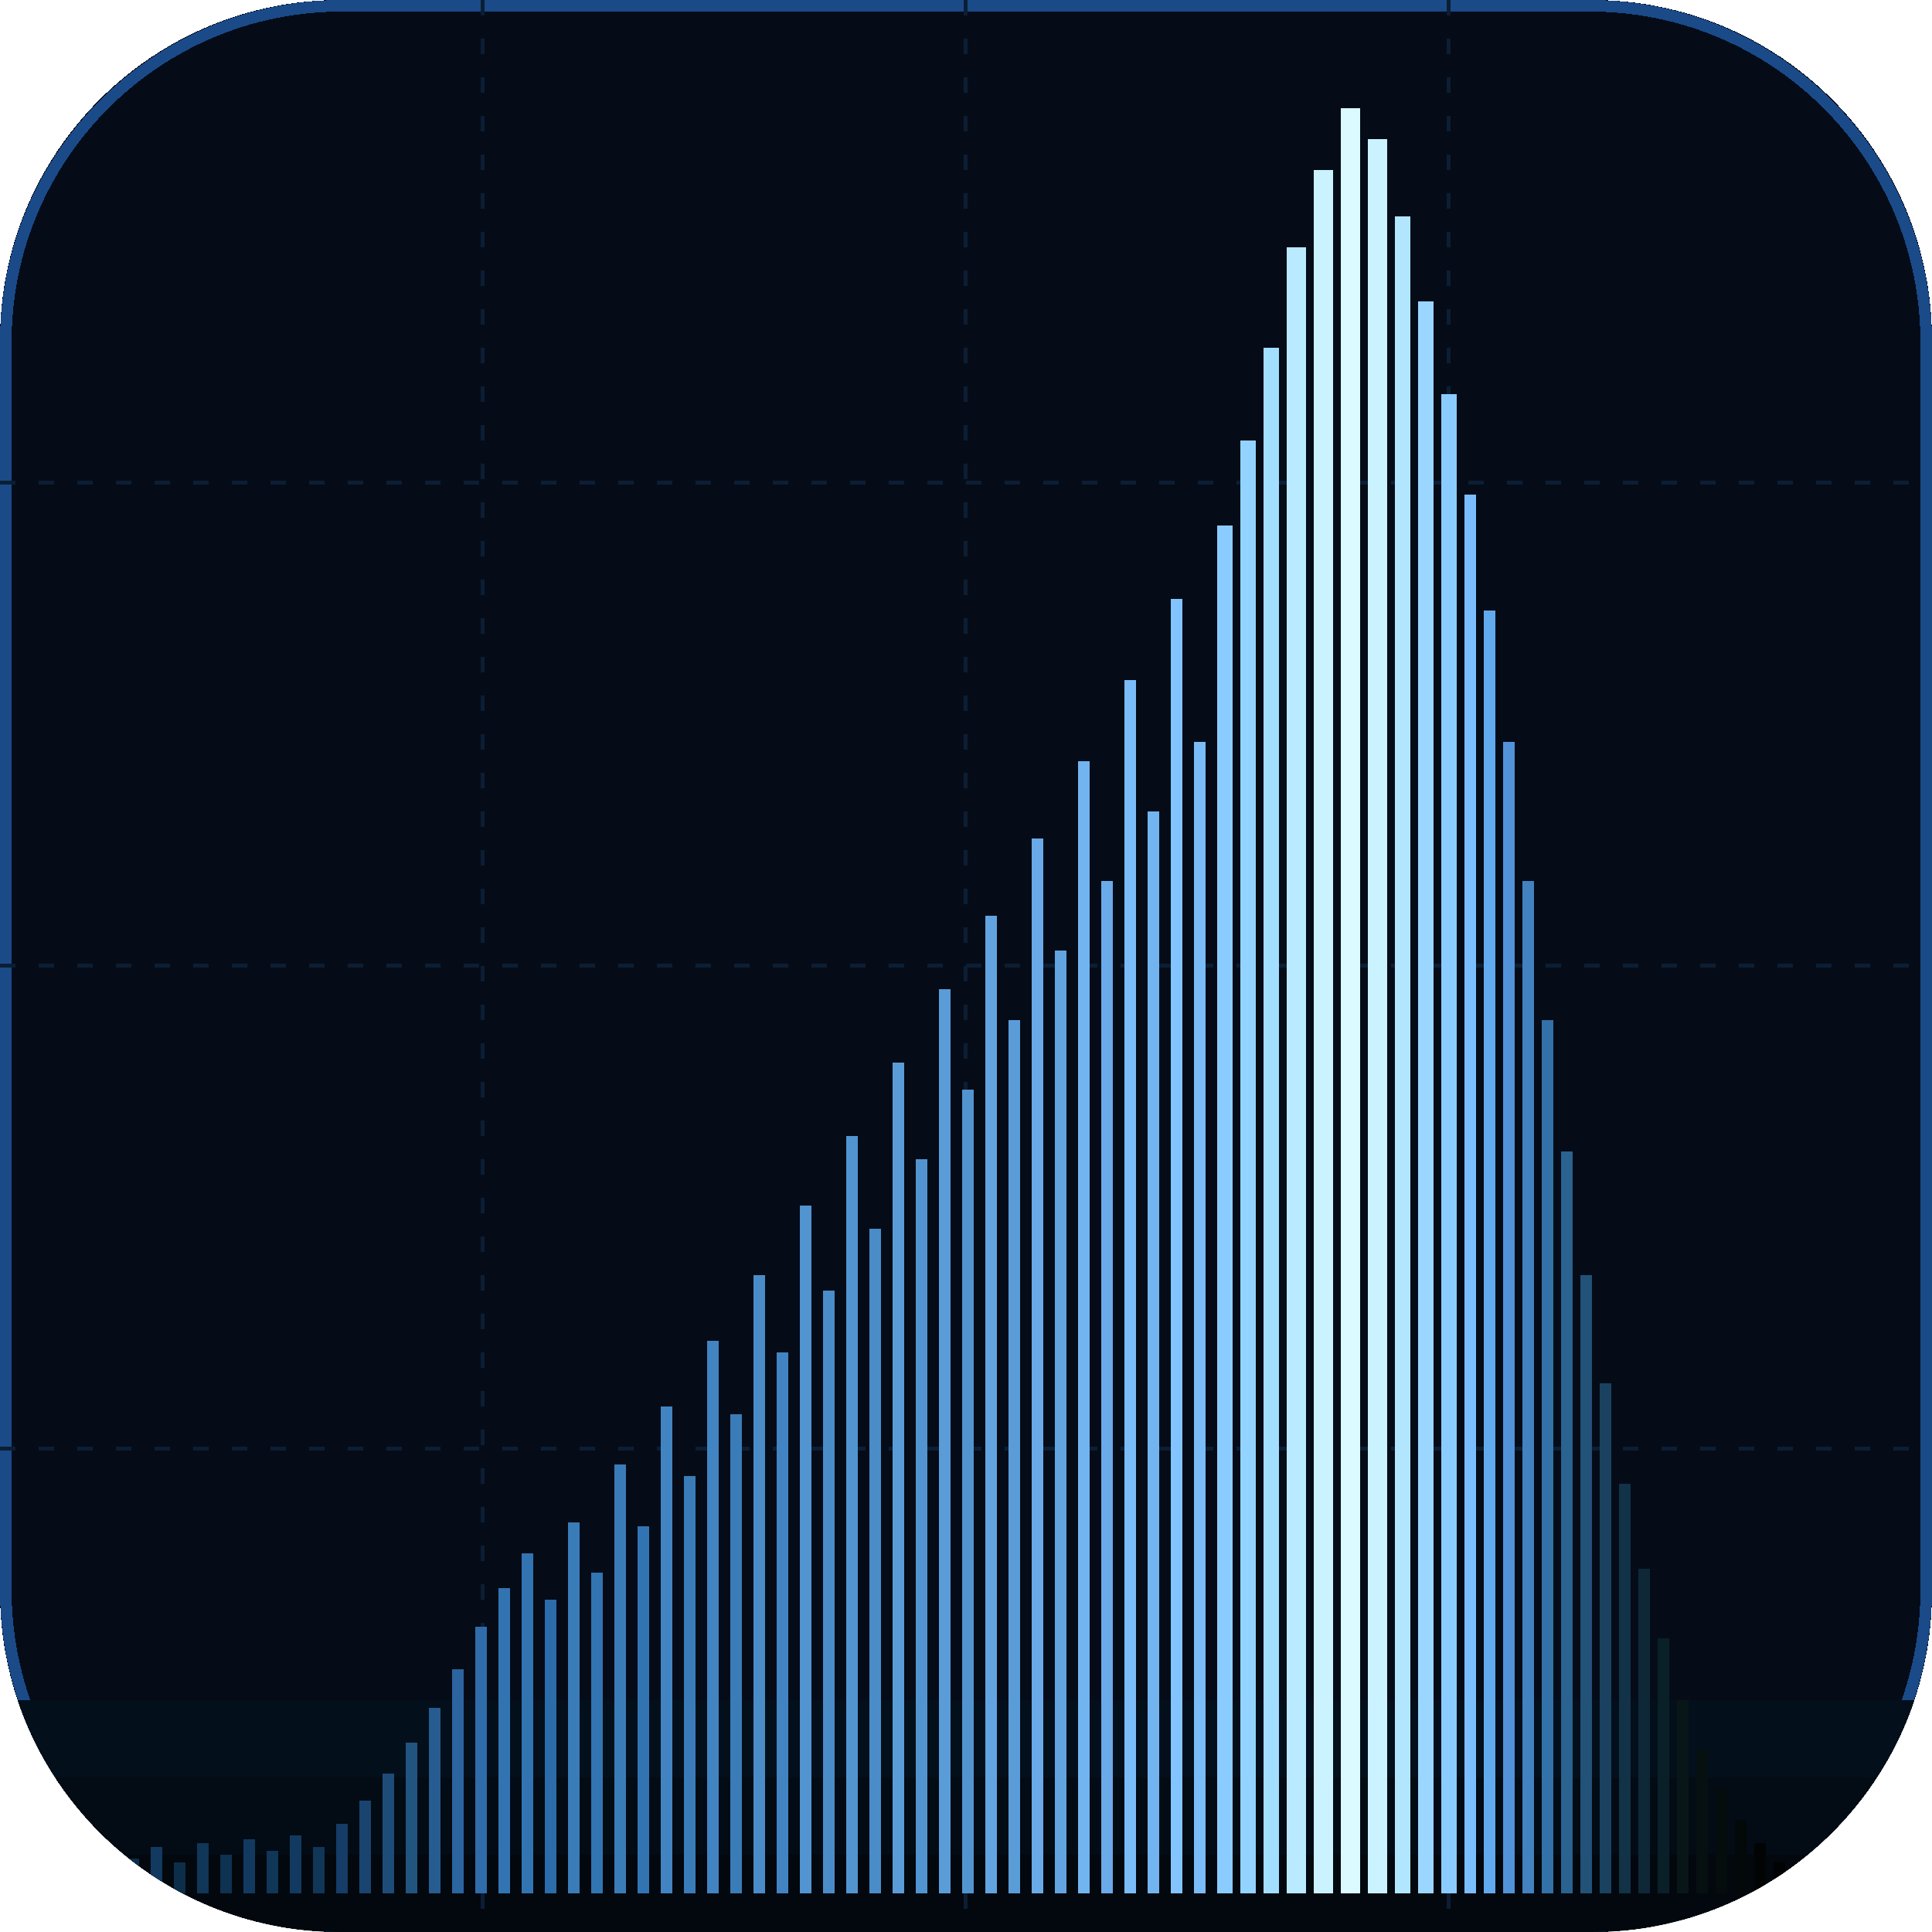
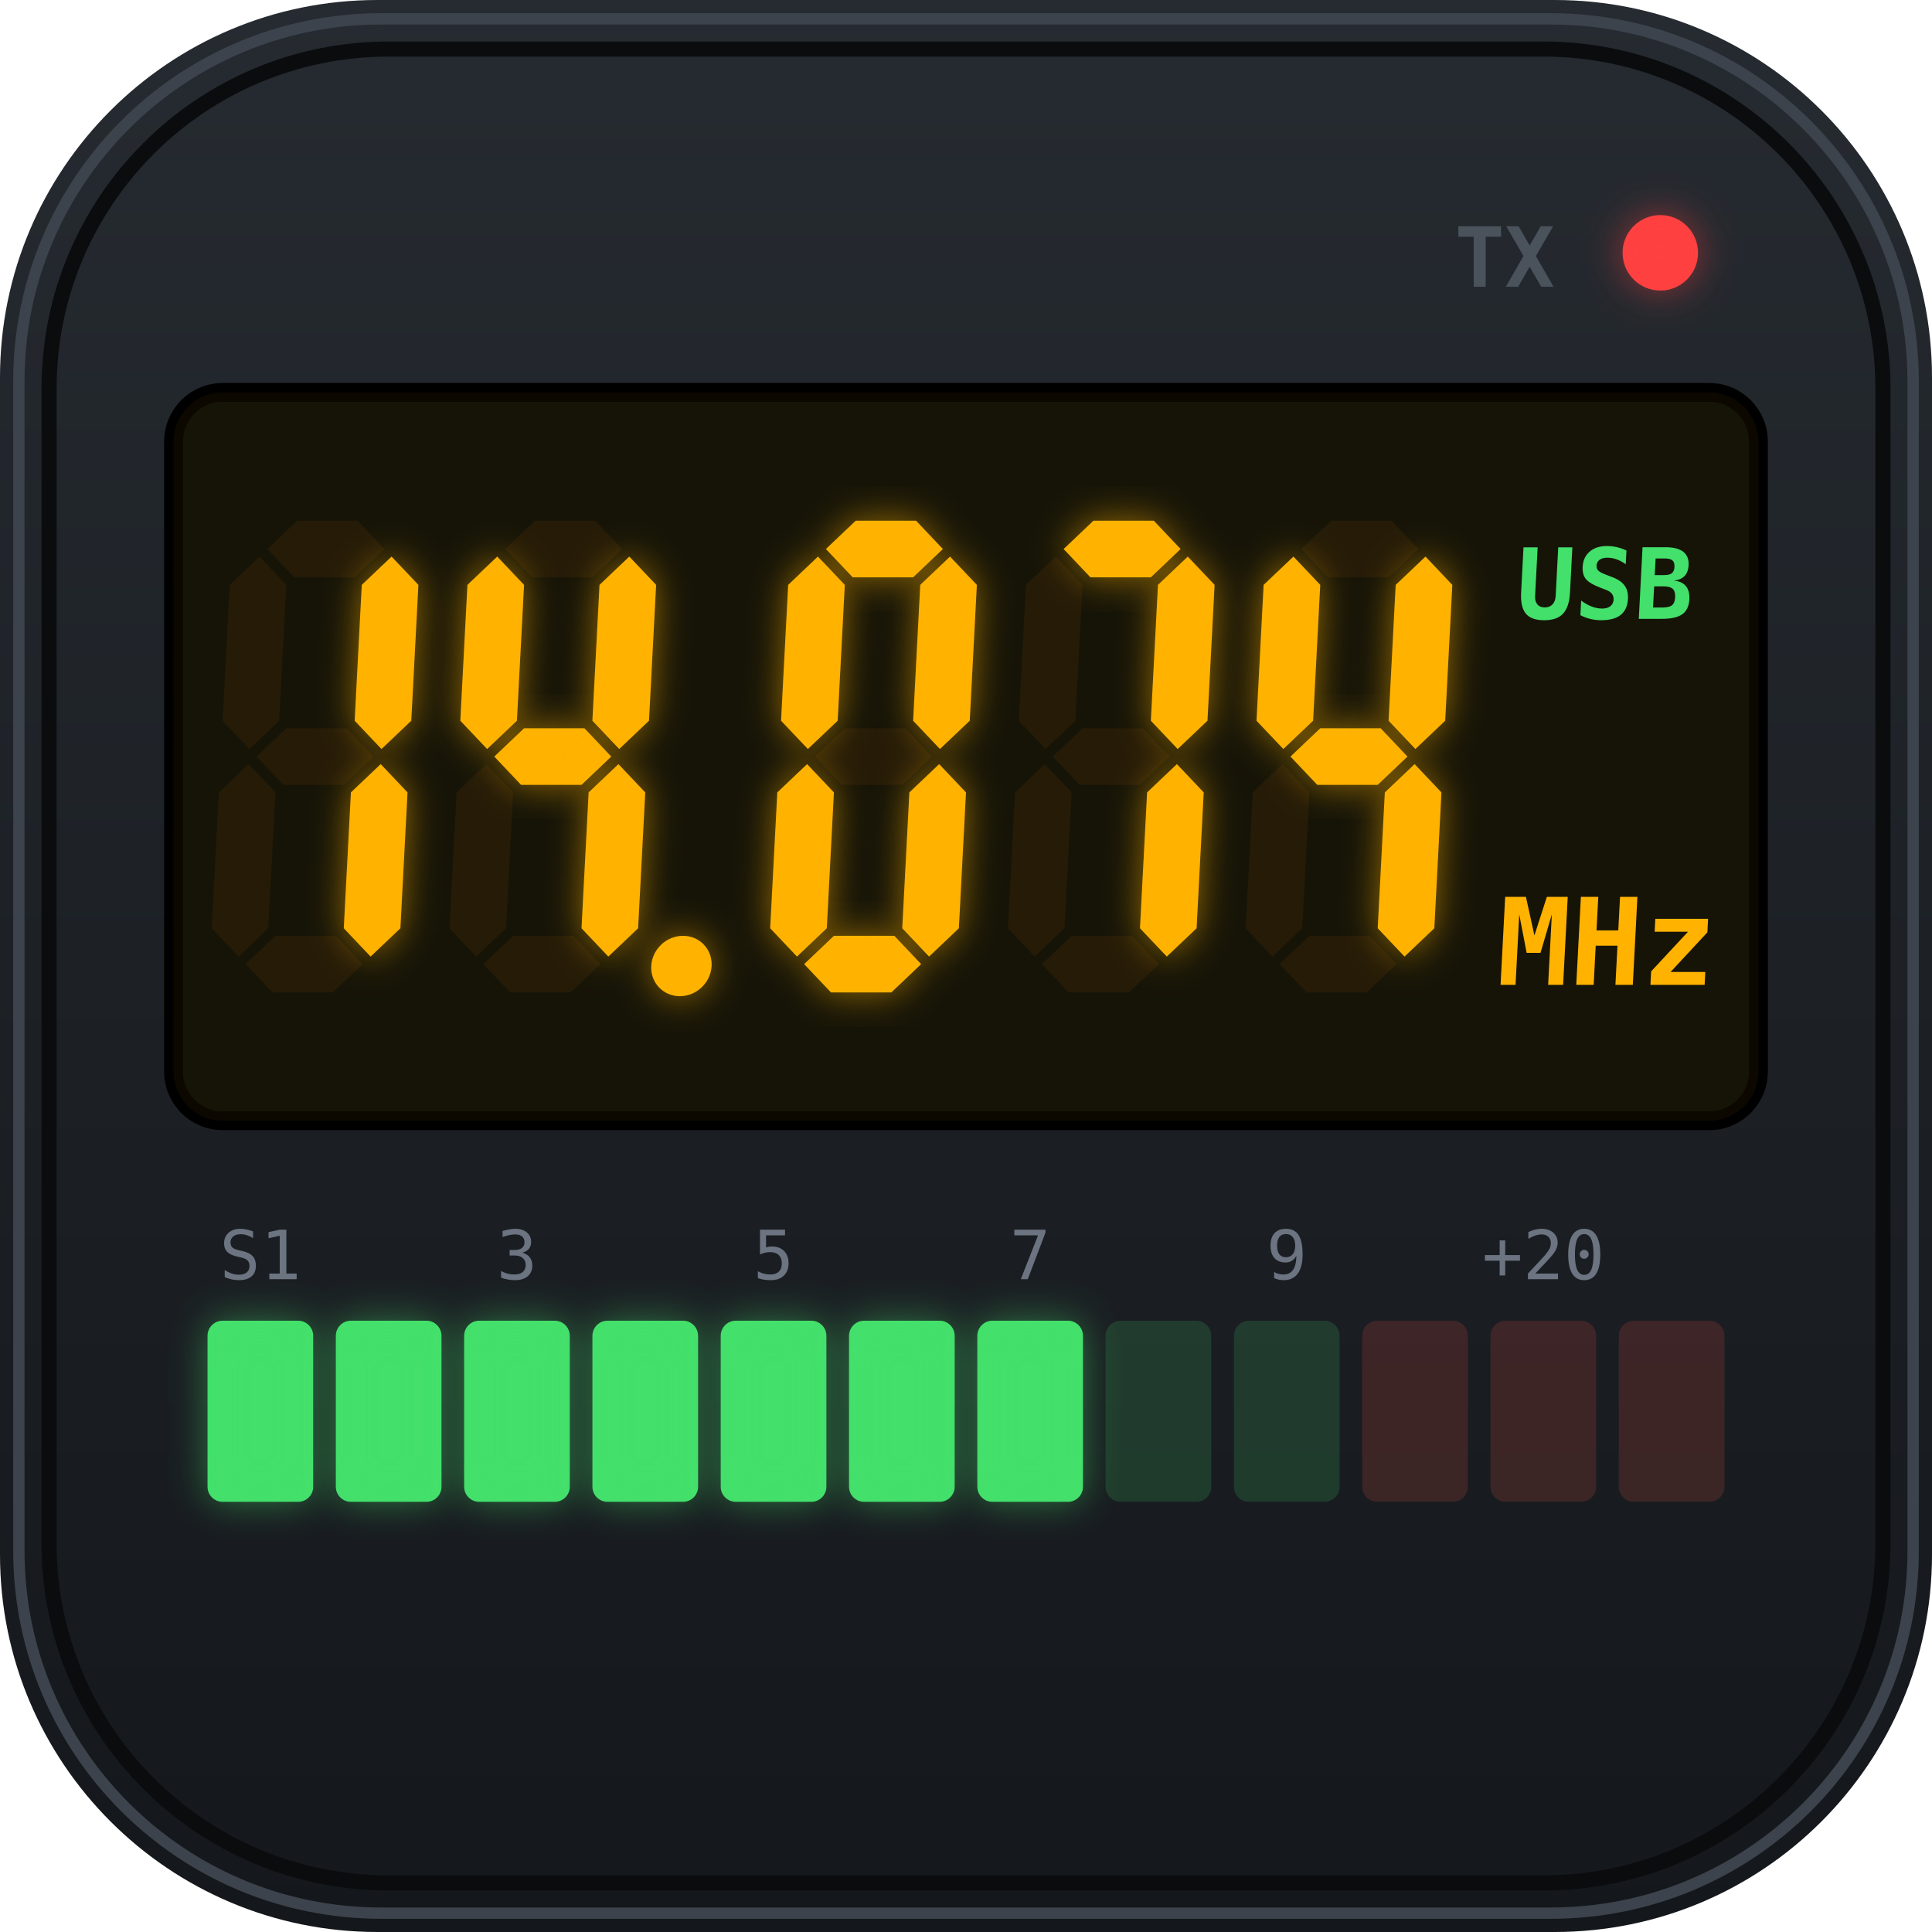
- <svg xmlns="http://www.w3.org/2000/svg" viewBox="0 0 500 500" width="500" height="500" shape-rendering="crispEdges">
+ <svg xmlns="http://www.w3.org/2000/svg" viewBox="0 0 1024 1024">
  <defs>
-     <style>
-       :root {
-         --col-bg:       #050c18;
-         --col-border:   #1a4a88;
-         --col-grid:     #0c1e34;
-         --col-wfall1:   #040f1c;
-         --col-wfall2:   #030b15;
-         --col-wfall3:   #02080e;
-       }
-     </style>
-     <clipPath id="iconShape">
-       <rect x="0" y="0" width="500" height="500" rx="88" ry="88" />
-     </clipPath>
+     <linearGradient id="bez" x1="0" y1="0" x2="0" y2="1">
+       <stop offset="0" stop-color="#262B31" />
+       <stop offset="1" stop-color="#14171B" />
+     </linearGradient>
+     <filter id="g2" x="-60%" y="-60%" width="220%" height="220%">
+       <feGaussianBlur stdDeviation="10" />
+     </filter>
  </defs>
-   <rect x="0" y="0" width="500" height="500" rx="88" ry="88" fill="#050c18" />
-   <rect x="1.5" y="1.5" width="497" height="497" rx="87" ry="87" fill="none" stroke="#1a4a88" stroke-width="3" />
-   <g clip-path="url(#iconShape)">
-     <rect x="0" y="440" width="500" height="20" fill="#040f1c" />
-     <rect x="0" y="460" width="500" height="20" fill="#030b15" />
-     <rect x="0" y="480" width="500" height="20" fill="#02080e" />
-     <g stroke="#0c1e34" stroke-width="1" fill="none">
-       <line x1="0" y1="125" x2="500" y2="125" stroke-dasharray="4 6" />
-       <line x1="0" y1="250" x2="500" y2="250" stroke-dasharray="4 6" />
-       <line x1="0" y1="375" x2="500" y2="375" stroke-dasharray="4 6" />
-       <line x1="125" y1="0" x2="125" y2="500" stroke-dasharray="4 6" />
-       <line x1="250" y1="0" x2="250" y2="500" stroke-dasharray="4 6" />
-       <line x1="375" y1="0" x2="375" y2="500" stroke-dasharray="4 6" />
-     </g>
-     <rect x="9" y="482" width="3" height="8" fill="#0c2e4a" />
-     <rect x="15" y="480" width="3" height="10" fill="#0e3252" />
-     <rect x="21" y="483" width="3" height="7" fill="#0c2e4a" />
-     <rect x="27" y="479" width="3" height="11" fill="#103658" />
-     <rect x="33" y="481" width="3" height="9" fill="#0c2e4a" />
-     <rect x="39" y="478" width="3" height="12" fill="#123a60" />
-     <rect x="45" y="482" width="3" height="8" fill="#0c2e4a" />
-     <rect x="51" y="477" width="3" height="13" fill="#103658" />
-     <rect x="57" y="480" width="3" height="10" fill="#0e3252" />
-     <rect x="63" y="476" width="3" height="14" fill="#123a60" />
-     <rect x="69" y="479" width="3" height="11" fill="#103658" />
-     <rect x="75" y="475" width="3" height="15" fill="#123a60" />
-     <rect x="81" y="478" width="3" height="12" fill="#103658" />
-     <rect x="87" y="472" width="3" height="18" fill="#163c68" />
-     <rect x="93" y="466" width="3" height="24" fill="#1a4470" />
-     <rect x="99" y="459" width="3" height="31" fill="#1e4c78" />
-     <rect x="105" y="451" width="3" height="39" fill="#225480" />
-     <rect x="111" y="442" width="3" height="48" fill="#265c90" />
-     <rect x="117" y="432" width="3" height="58" fill="#2c64a0" />
-     <rect x="123" y="421" width="3" height="69" fill="#306caa" />
-     <rect x="129" y="411" width="3" height="79" fill="#3274b2" />
-     <rect x="135" y="402" width="3" height="88" fill="#3274b2" />
-     <rect x="141" y="414" width="3" height="76" fill="#2c6caa" />
-     <rect x="147" y="394" width="3" height="96" fill="#3a7cb8" />
-     <rect x="153" y="407" width="3" height="83" fill="#3274b2" />
-     <rect x="159" y="379" width="3" height="111" fill="#3a7cb8" />
-     <rect x="165" y="395" width="3" height="95" fill="#3274b2" />
-     <rect x="171" y="364" width="3" height="126" fill="#4284c2" />
-     <rect x="177" y="382" width="3" height="108" fill="#3a7cb8" />
-     <rect x="183" y="347" width="3" height="143" fill="#4284c2" />
-     <rect x="189" y="366" width="3" height="124" fill="#3a7cb8" />
-     <rect x="195" y="330" width="3" height="160" fill="#4a8cc8" />
-     <rect x="201" y="350" width="3" height="140" fill="#4284c2" />
-     <rect x="207" y="312" width="3" height="178" fill="#5294d0" />
-     <rect x="213" y="334" width="3" height="156" fill="#4a8cc8" />
-     <rect x="219" y="294" width="3" height="196" fill="#5294d0" />
-     <rect x="225" y="318" width="3" height="172" fill="#4a8cc8" />
-     <rect x="231" y="275" width="3" height="215" fill="#5a9cd8" />
-     <rect x="237" y="300" width="3" height="190" fill="#5294d0" />
-     <rect x="243" y="256" width="3" height="234" fill="#5a9cd8" />
-     <rect x="249" y="282" width="3" height="208" fill="#5294d0" />
-     <rect x="255" y="237" width="3" height="253" fill="#62a4e0" />
-     <rect x="261" y="264" width="3" height="226" fill="#5a9cd8" />
-     <rect x="267" y="217" width="3" height="273" fill="#6aaae8" />
-     <rect x="273" y="246" width="3" height="244" fill="#62a4e0" />
-     <rect x="279" y="197" width="3" height="293" fill="#72b4f0" />
-     <rect x="285" y="228" width="3" height="262" fill="#6aaae8" />
-     <rect x="291" y="176" width="3" height="314" fill="#7abcf8" />
-     <rect x="297" y="210" width="3" height="280" fill="#72b4f0" />
-     <rect x="303" y="155" width="3" height="335" fill="#82c4ff" />
-     <rect x="309" y="192" width="3" height="298" fill="#7abcf8" />
-     <rect x="315" y="136" width="4" height="354" fill="#8accff" />
-     <rect x="321" y="114" width="4" height="376" fill="#92d4ff" />
-     <rect x="327" y="090" width="4" height="400" fill="#a2deff" />
-     <rect x="333" y="064" width="5" height="426" fill="#baeaff" />
-     <rect x="340" y="044" width="5" height="446" fill="#caf2ff" />
-     <rect x="347" y="028" width="5" height="462" fill="#dafaff" />
-     <rect x="354" y="036" width="5" height="454" fill="#caf2ff" />
-     <rect x="361" y="056" width="4" height="434" fill="#b2e6ff" />
-     <rect x="367" y="078" width="4" height="412" fill="#9ad6ff" />
-     <rect x="373" y="102" width="4" height="388" fill="#8accff" />
-     <rect x="379" y="128" width="3" height="362" fill="#7abeff" />
-     <rect x="384" y="158" width="3" height="332" fill="#62aaee" />
-     <rect x="389" y="192" width="3" height="298" fill="#5292d8" />
-     <rect x="394" y="228" width="3" height="262" fill="#4282c0" />
-     <rect x="399" y="264" width="3" height="226" fill="#3272a8" />
-     <rect x="404" y="298" width="3" height="192" fill="#2a6290" />
-     <rect x="409" y="330" width="3" height="160" fill="#225278" />
-     <rect x="414" y="358" width="3" height="132" fill="#1a4260" />
-     <rect x="419" y="384" width="3" height="106" fill="#123248" />
-     <rect x="424" y="406" width="3" height="84" fill="#0e2838" />
-     <rect x="429" y="424" width="3" height="66" fill="#0a2028" />
-     <rect x="434" y="440" width="3" height="50" fill="#081618" />
-     <rect x="439" y="453" width="3" height="37" fill="#061010" />
-     <rect x="444" y="463" width="3" height="27" fill="#040c0c" />
-     <rect x="449" y="471" width="3" height="19" fill="#030808" />
-     <rect x="454" y="477" width="3" height="13" fill="#020404" />
-     <rect x="459" y="482" width="3" height="8" fill="#010202" />
-     <rect x="464" y="486" width="3" height="4" fill="#010101" />
-     <rect x="469" y="488" width="3" height="2" fill="#010101" />
+   <rect width="1024" height="1024" rx="200" fill="url(#bez)" />
+   <rect x="10" y="10" width="1004" height="1004" rx="192" fill="none" stroke="#3C434C" stroke-width="6" />
+   <rect x="26" y="26" width="972" height="972" rx="180" fill="none" stroke="#0A0C0E" stroke-width="8" />
+   <circle cx="880" cy="134" r="20" fill="#FF4040" />
+   <circle cx="880" cy="134" r="20" fill="#FF4040" opacity="0.5" filter="url(#g2)" />
+   <text x="824" y="152" font-family="DejaVu Sans Mono" font-weight="bold" font-size="44" fill="#4A525C" text-anchor="end">TX</text>
+   <rect x="92" y="208" width="840" height="386" rx="26" fill="#0B0D07" stroke="#000000" stroke-width="10" />
+   <rect x="92" y="208" width="840" height="386" rx="26" fill="#FFB300" opacity="0.05" />
+   <g transform="skewX(-3)">
+     <polygon points="157.0,291.0 172.0,276.0 204.0,276.0 219.0,291.0 204.0,306.0 172.0,306.0" fill="#251B07" />
+     <polygon points="157.0,401.0 172.0,386.0 204.0,386.0 219.0,401.0 204.0,416.0 172.0,416.0" fill="#251B07" />
+     <polygon points="157.0,511.0 172.0,496.0 204.0,496.0 219.0,511.0 204.0,526.0 172.0,526.0" fill="#251B07" />
+     <polygon points="153.0,295.0 168.0,310.0 168.0,382.0 153.0,397.0 138.0,382.0 138.0,310.0" fill="#251B07" />
+     <polygon points="223.0,295.0 238.0,310.0 238.0,382.0 223.0,397.0 208.0,382.0 208.0,310.0" fill="#251B07" />
+     <polygon points="153.0,405.0 168.0,420.0 168.0,492.0 153.0,507.0 138.0,492.0 138.0,420.0" fill="#251B07" />
+     <polygon points="223.0,405.0 238.0,420.0 238.0,492.0 223.0,507.0 208.0,492.0 208.0,420.0" fill="#251B07" />
+     <polygon points="223.0,295.0 238.0,310.0 238.0,382.0 223.0,397.0 208.0,382.0 208.0,310.0" fill="#FFB300" opacity="0.55" filter="url(#g2)" />
+     <polygon points="223.0,295.0 238.0,310.0 238.0,382.0 223.0,397.0 208.0,382.0 208.0,310.0" fill="#FFB300" />
+     <polygon points="223.0,405.0 238.0,420.0 238.0,492.0 223.0,507.0 208.0,492.0 208.0,420.0" fill="#FFB300" opacity="0.55" filter="url(#g2)" />
+     <polygon points="223.0,405.0 238.0,420.0 238.0,492.0 223.0,507.0 208.0,492.0 208.0,420.0" fill="#FFB300" />
+     <polygon points="283.0,291.0 298.0,276.0 330.0,276.0 345.0,291.0 330.0,306.0 298.0,306.0" fill="#251B07" />
+     <polygon points="283.0,401.0 298.0,386.0 330.0,386.0 345.0,401.0 330.0,416.0 298.0,416.0" fill="#251B07" />
+     <polygon points="283.0,511.0 298.0,496.0 330.0,496.0 345.0,511.0 330.0,526.0 298.0,526.0" fill="#251B07" />
+     <polygon points="279.0,295.0 294.0,310.0 294.0,382.0 279.0,397.0 264.0,382.0 264.0,310.0" fill="#251B07" />
+     <polygon points="349.0,295.0 364.0,310.0 364.0,382.0 349.0,397.0 334.0,382.0 334.0,310.0" fill="#251B07" />
+     <polygon points="279.0,405.0 294.0,420.0 294.0,492.0 279.0,507.0 264.0,492.0 264.0,420.0" fill="#251B07" />
+     <polygon points="349.0,405.0 364.0,420.0 364.0,492.0 349.0,507.0 334.0,492.0 334.0,420.0" fill="#251B07" />
+     <polygon points="283.0,401.0 298.0,386.0 330.0,386.0 345.0,401.0 330.0,416.0 298.0,416.0" fill="#FFB300" opacity="0.55" filter="url(#g2)" />
+     <polygon points="283.0,401.0 298.0,386.0 330.0,386.0 345.0,401.0 330.0,416.0 298.0,416.0" fill="#FFB300" />
+     <polygon points="279.0,295.0 294.0,310.0 294.0,382.0 279.0,397.0 264.0,382.0 264.0,310.0" fill="#FFB300" opacity="0.55" filter="url(#g2)" />
+     <polygon points="279.0,295.0 294.0,310.0 294.0,382.0 279.0,397.0 264.0,382.0 264.0,310.0" fill="#FFB300" />
+     <polygon points="349.0,295.0 364.0,310.0 364.0,382.0 349.0,397.0 334.0,382.0 334.0,310.0" fill="#FFB300" opacity="0.55" filter="url(#g2)" />
+     <polygon points="349.0,295.0 364.0,310.0 364.0,382.0 349.0,397.0 334.0,382.0 334.0,310.0" fill="#FFB300" />
+     <polygon points="349.0,405.0 364.0,420.0 364.0,492.0 349.0,507.0 334.0,492.0 334.0,420.0" fill="#FFB300" opacity="0.55" filter="url(#g2)" />
+     <polygon points="349.0,405.0 364.0,420.0 364.0,492.0 349.0,507.0 334.0,492.0 334.0,420.0" fill="#FFB300" />
+     <circle cx="388.0" cy="512.0" r="16" fill="#FFB300" />
+     <circle cx="388.0" cy="512.0" r="16" fill="#FFB300" opacity="0.55" filter="url(#g2)" />
+     <polygon points="453.0,291.0 468.0,276.0 500.0,276.0 515.0,291.0 500.0,306.0 468.0,306.0" fill="#251B07" />
+     <polygon points="453.0,401.0 468.0,386.0 500.0,386.0 515.0,401.0 500.0,416.0 468.0,416.0" fill="#251B07" />
+     <polygon points="453.0,511.0 468.0,496.0 500.0,496.0 515.0,511.0 500.0,526.0 468.0,526.0" fill="#251B07" />
+     <polygon points="449.0,295.0 464.0,310.0 464.0,382.0 449.0,397.0 434.0,382.0 434.0,310.0" fill="#251B07" />
+     <polygon points="519.0,295.0 534.0,310.0 534.0,382.0 519.0,397.0 504.0,382.0 504.0,310.0" fill="#251B07" />
+     <polygon points="449.0,405.0 464.0,420.0 464.0,492.0 449.0,507.0 434.0,492.0 434.0,420.0" fill="#251B07" />
+     <polygon points="519.0,405.0 534.0,420.0 534.0,492.0 519.0,507.0 504.0,492.0 504.0,420.0" fill="#251B07" />
+     <polygon points="453.0,291.0 468.0,276.0 500.0,276.0 515.0,291.0 500.0,306.0 468.0,306.0" fill="#FFB300" opacity="0.55" filter="url(#g2)" />
+     <polygon points="453.0,291.0 468.0,276.0 500.0,276.0 515.0,291.0 500.0,306.0 468.0,306.0" fill="#FFB300" />
+     <polygon points="453.0,511.0 468.0,496.0 500.0,496.0 515.0,511.0 500.0,526.0 468.0,526.0" fill="#FFB300" opacity="0.55" filter="url(#g2)" />
+     <polygon points="453.0,511.0 468.0,496.0 500.0,496.0 515.0,511.0 500.0,526.0 468.0,526.0" fill="#FFB300" />
+     <polygon points="449.0,295.0 464.0,310.0 464.0,382.0 449.0,397.0 434.0,382.0 434.0,310.0" fill="#FFB300" opacity="0.55" filter="url(#g2)" />
+     <polygon points="449.0,295.0 464.0,310.0 464.0,382.0 449.0,397.0 434.0,382.0 434.0,310.0" fill="#FFB300" />
+     <polygon points="519.0,295.0 534.0,310.0 534.0,382.0 519.0,397.0 504.0,382.0 504.0,310.0" fill="#FFB300" opacity="0.55" filter="url(#g2)" />
+     <polygon points="519.0,295.0 534.0,310.0 534.0,382.0 519.0,397.0 504.0,382.0 504.0,310.0" fill="#FFB300" />
+     <polygon points="449.0,405.0 464.0,420.0 464.0,492.0 449.0,507.0 434.0,492.0 434.0,420.0" fill="#FFB300" opacity="0.55" filter="url(#g2)" />
+     <polygon points="449.0,405.0 464.0,420.0 464.0,492.0 449.0,507.0 434.0,492.0 434.0,420.0" fill="#FFB300" />
+     <polygon points="519.0,405.0 534.0,420.0 534.0,492.0 519.0,507.0 504.0,492.0 504.0,420.0" fill="#FFB300" opacity="0.55" filter="url(#g2)" />
+     <polygon points="519.0,405.0 534.0,420.0 534.0,492.0 519.0,507.0 504.0,492.0 504.0,420.0" fill="#FFB300" />
+     <polygon points="579.0,291.0 594.0,276.0 626.0,276.0 641.0,291.0 626.0,306.0 594.0,306.0" fill="#251B07" />
+     <polygon points="579.0,401.0 594.0,386.0 626.0,386.0 641.0,401.0 626.0,416.0 594.0,416.0" fill="#251B07" />
+     <polygon points="579.0,511.0 594.0,496.0 626.0,496.0 641.0,511.0 626.0,526.0 594.0,526.0" fill="#251B07" />
+     <polygon points="575.0,295.0 590.0,310.0 590.0,382.0 575.0,397.0 560.0,382.0 560.0,310.0" fill="#251B07" />
+     <polygon points="645.0,295.0 660.0,310.0 660.0,382.0 645.0,397.0 630.0,382.0 630.0,310.0" fill="#251B07" />
+     <polygon points="575.0,405.0 590.0,420.0 590.0,492.0 575.0,507.0 560.0,492.0 560.0,420.0" fill="#251B07" />
+     <polygon points="645.0,405.0 660.0,420.0 660.0,492.0 645.0,507.0 630.0,492.0 630.0,420.0" fill="#251B07" />
+     <polygon points="579.0,291.0 594.0,276.0 626.0,276.0 641.0,291.0 626.0,306.0 594.0,306.0" fill="#FFB300" opacity="0.55" filter="url(#g2)" />
+     <polygon points="579.0,291.0 594.0,276.0 626.0,276.0 641.0,291.0 626.0,306.0 594.0,306.0" fill="#FFB300" />
+     <polygon points="645.0,295.0 660.0,310.0 660.0,382.0 645.0,397.0 630.0,382.0 630.0,310.0" fill="#FFB300" opacity="0.55" filter="url(#g2)" />
+     <polygon points="645.0,295.0 660.0,310.0 660.0,382.0 645.0,397.0 630.0,382.0 630.0,310.0" fill="#FFB300" />
+     <polygon points="645.0,405.0 660.0,420.0 660.0,492.0 645.0,507.0 630.0,492.0 630.0,420.0" fill="#FFB300" opacity="0.55" filter="url(#g2)" />
+     <polygon points="645.0,405.0 660.0,420.0 660.0,492.0 645.0,507.0 630.0,492.0 630.0,420.0" fill="#FFB300" />
+     <polygon points="705.0,291.0 720.0,276.0 752.0,276.0 767.0,291.0 752.0,306.0 720.0,306.0" fill="#251B07" />
+     <polygon points="705.0,401.0 720.0,386.0 752.0,386.0 767.0,401.0 752.0,416.0 720.0,416.0" fill="#251B07" />
+     <polygon points="705.0,511.0 720.0,496.0 752.0,496.0 767.0,511.0 752.0,526.0 720.0,526.0" fill="#251B07" />
+     <polygon points="701.0,295.0 716.0,310.0 716.0,382.0 701.0,397.0 686.0,382.0 686.0,310.0" fill="#251B07" />
+     <polygon points="771.0,295.0 786.0,310.0 786.0,382.0 771.0,397.0 756.0,382.0 756.0,310.0" fill="#251B07" />
+     <polygon points="701.0,405.0 716.0,420.0 716.0,492.0 701.0,507.0 686.0,492.0 686.0,420.0" fill="#251B07" />
+     <polygon points="771.0,405.0 786.0,420.0 786.0,492.0 771.0,507.0 756.0,492.0 756.0,420.0" fill="#251B07" />
+     <polygon points="705.0,401.0 720.0,386.0 752.0,386.0 767.0,401.0 752.0,416.0 720.0,416.0" fill="#FFB300" opacity="0.55" filter="url(#g2)" />
+     <polygon points="705.0,401.0 720.0,386.0 752.0,386.0 767.0,401.0 752.0,416.0 720.0,416.0" fill="#FFB300" />
+     <polygon points="701.0,295.0 716.0,310.0 716.0,382.0 701.0,397.0 686.0,382.0 686.0,310.0" fill="#FFB300" opacity="0.55" filter="url(#g2)" />
+     <polygon points="701.0,295.0 716.0,310.0 716.0,382.0 701.0,397.0 686.0,382.0 686.0,310.0" fill="#FFB300" />
+     <polygon points="771.0,295.0 786.0,310.0 786.0,382.0 771.0,397.0 756.0,382.0 756.0,310.0" fill="#FFB300" opacity="0.55" filter="url(#g2)" />
+     <polygon points="771.0,295.0 786.0,310.0 786.0,382.0 771.0,397.0 756.0,382.0 756.0,310.0" fill="#FFB300" />
+     <polygon points="771.0,405.0 786.0,420.0 786.0,492.0 771.0,507.0 756.0,492.0 756.0,420.0" fill="#FFB300" opacity="0.55" filter="url(#g2)" />
+     <polygon points="771.0,405.0 786.0,420.0 786.0,492.0 771.0,507.0 756.0,492.0 756.0,420.0" fill="#FFB300" />
+     <text x="820" y="522" font-family="DejaVu Sans Mono" font-weight="bold" font-size="64" fill="#FFB300">MHz</text>
+     <text x="820" y="328" font-family="DejaVu Sans Mono" font-weight="bold" font-size="52" fill="#43E06B">USB</text>
  </g>
+   <rect x="110" y="700" width="56" height="96" rx="8" fill="#43E06B" opacity="1" />
+   <rect x="110" y="700" width="56" height="96" rx="8" fill="#43E06B" opacity="0.45" filter="url(#g2)" />
+   <text x="138.0" y="678" font-family="DejaVu Sans Mono" font-size="36" fill="#6B7480" text-anchor="middle">S1</text>
+   <rect x="178" y="700" width="56" height="96" rx="8" fill="#43E06B" opacity="1" />
+   <rect x="178" y="700" width="56" height="96" rx="8" fill="#43E06B" opacity="0.45" filter="url(#g2)" />
+   <rect x="246" y="700" width="56" height="96" rx="8" fill="#43E06B" opacity="1" />
+   <rect x="246" y="700" width="56" height="96" rx="8" fill="#43E06B" opacity="0.45" filter="url(#g2)" />
+   <text x="274.0" y="678" font-family="DejaVu Sans Mono" font-size="36" fill="#6B7480" text-anchor="middle">3</text>
+   <rect x="314" y="700" width="56" height="96" rx="8" fill="#43E06B" opacity="1" />
+   <rect x="314" y="700" width="56" height="96" rx="8" fill="#43E06B" opacity="0.45" filter="url(#g2)" />
+   <rect x="382" y="700" width="56" height="96" rx="8" fill="#43E06B" opacity="1" />
+   <rect x="382" y="700" width="56" height="96" rx="8" fill="#43E06B" opacity="0.45" filter="url(#g2)" />
+   <text x="410.0" y="678" font-family="DejaVu Sans Mono" font-size="36" fill="#6B7480" text-anchor="middle">5</text>
+   <rect x="450" y="700" width="56" height="96" rx="8" fill="#43E06B" opacity="1" />
+   <rect x="450" y="700" width="56" height="96" rx="8" fill="#43E06B" opacity="0.45" filter="url(#g2)" />
+   <rect x="518" y="700" width="56" height="96" rx="8" fill="#43E06B" opacity="1" />
+   <rect x="518" y="700" width="56" height="96" rx="8" fill="#43E06B" opacity="0.45" filter="url(#g2)" />
+   <text x="546.0" y="678" font-family="DejaVu Sans Mono" font-size="36" fill="#6B7480" text-anchor="middle">7</text>
+   <rect x="586" y="700" width="56" height="96" rx="8" fill="#43E06B" opacity="0.16" />
+   <rect x="654" y="700" width="56" height="96" rx="8" fill="#43E06B" opacity="0.16" />
+   <text x="682.0" y="678" font-family="DejaVu Sans Mono" font-size="36" fill="#6B7480" text-anchor="middle">9</text>
+   <rect x="722" y="700" width="56" height="96" rx="8" fill="#FF5340" opacity="0.16" />
+   <rect x="790" y="700" width="56" height="96" rx="8" fill="#FF5340" opacity="0.16" />
+   <text x="818.0" y="678" font-family="DejaVu Sans Mono" font-size="36" fill="#6B7480" text-anchor="middle">+20</text>
+   <rect x="858" y="700" width="56" height="96" rx="8" fill="#FF5340" opacity="0.16" />
</svg>
